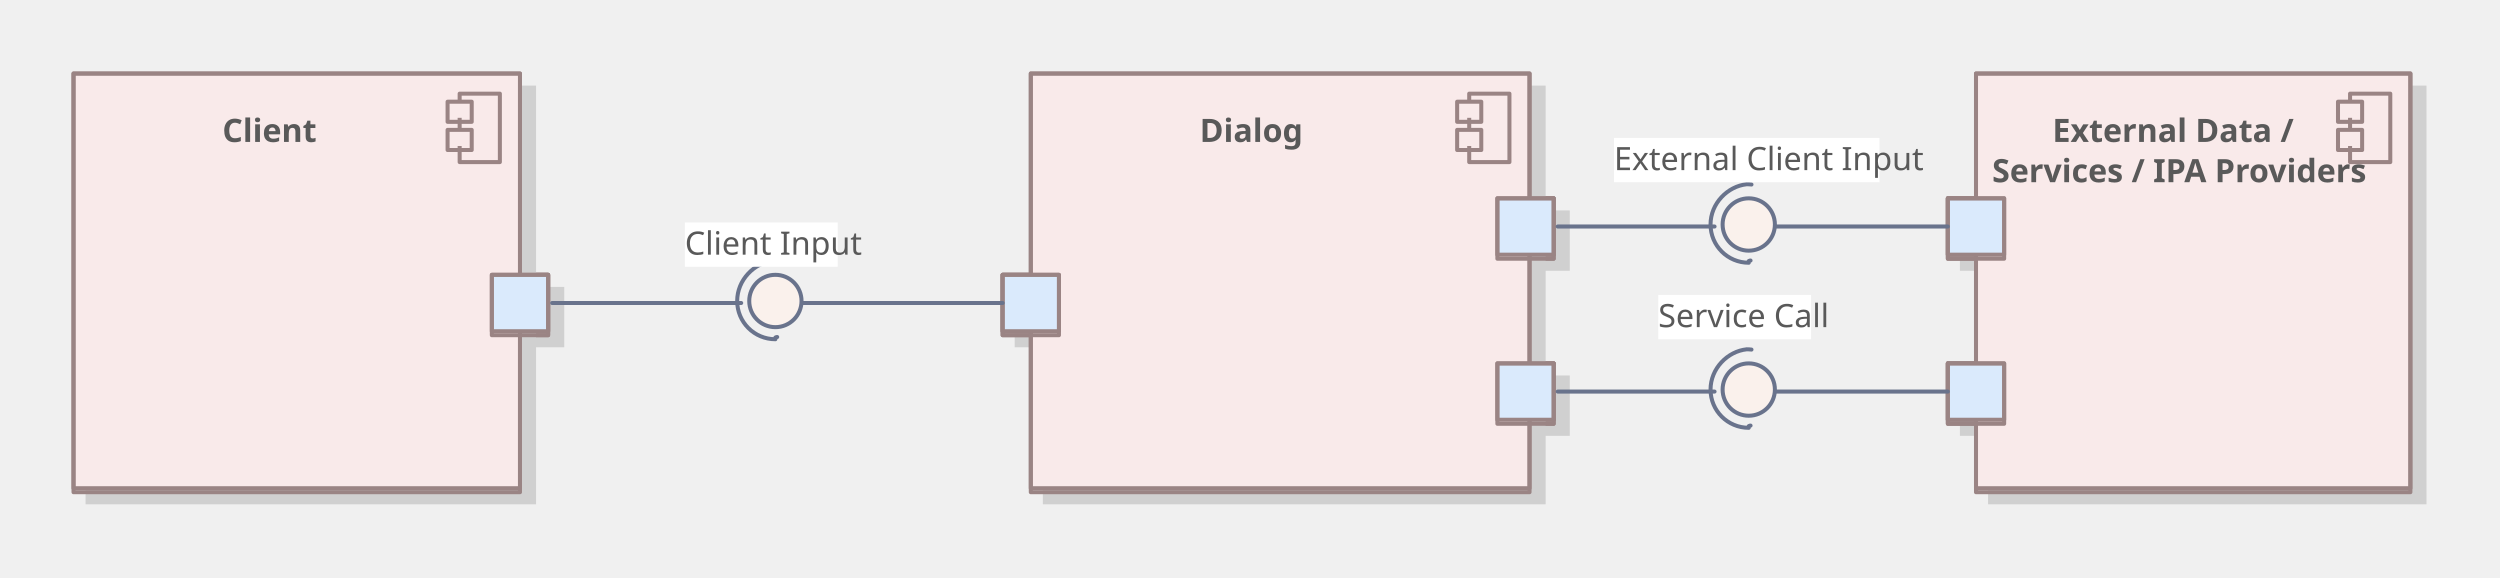
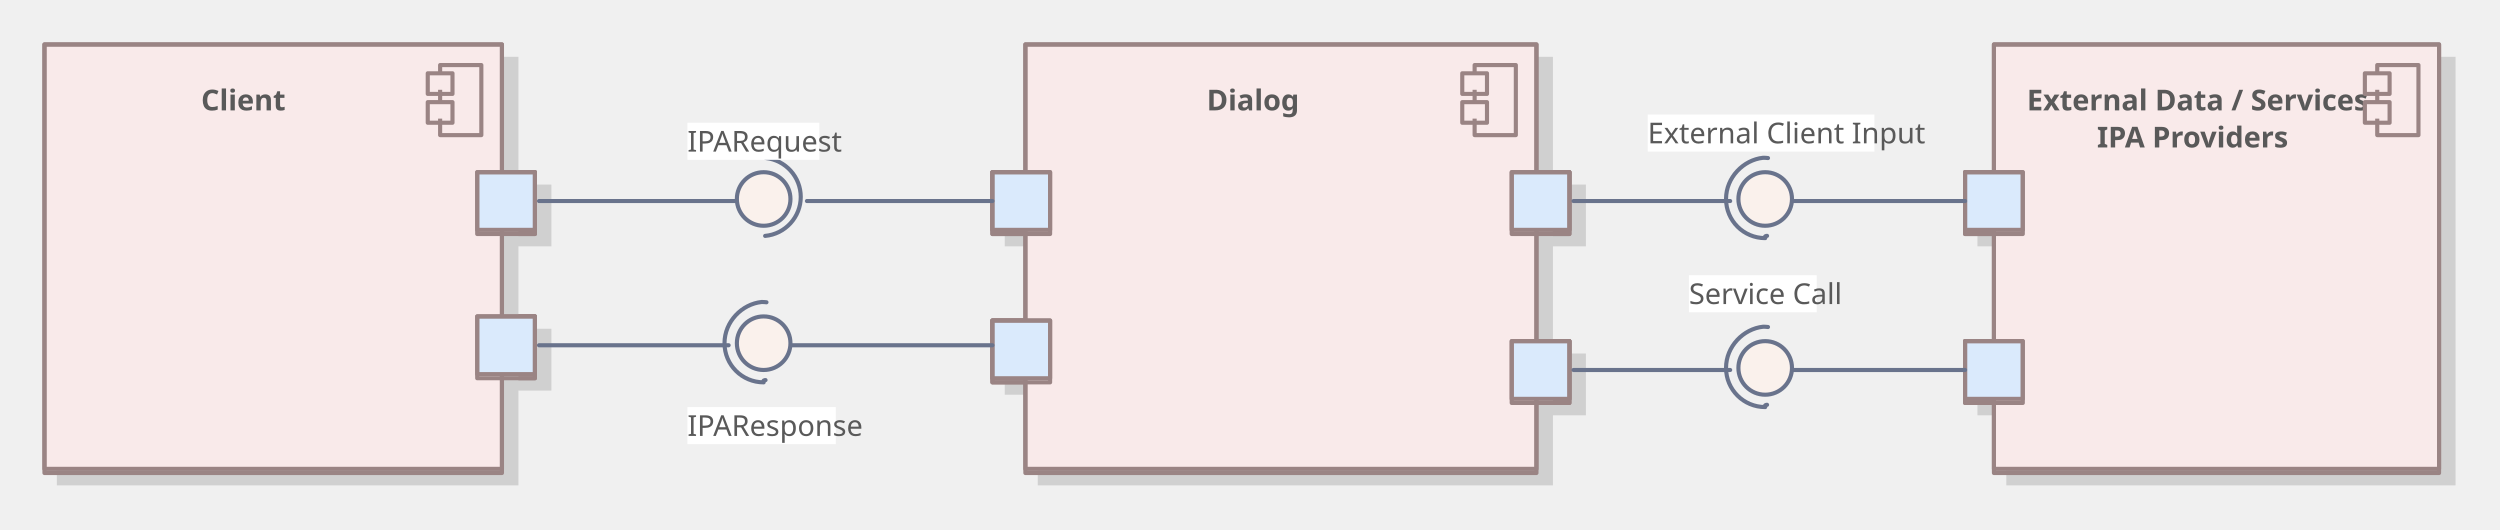
- <svg xmlns="http://www.w3.org/2000/svg" version="1.1" preserveAspectRatio="xMidYMid" xml:space="preserve" width="272.033pt" height="62.874pt" viewBox="6.443 6.056 272.033 62.874">
+ <svg xmlns="http://www.w3.org/2000/svg" version="1.1" preserveAspectRatio="xMidYMid" xml:space="preserve" width="449.893pt" height="95.345pt" viewBox="16.476 16.071 449.893 95.345">
  <g transform="matrix(1 0 0 -1 0 541)">
    <g stroke="#000000" fill="none" fill-rule="evenodd" stroke-width="1" stroke-linecap="round" stroke-linejoin="round" stroke-miterlimit="3" letter-spacing="normal" font-weight="normal" font-style="normal" baseline-shift="0">
-       <g transform="matrix(0.6 0 0 0.6 0 541.4)">
-         <g transform="matrix(0.72944 0 0 -0.730122 0 0)" font-family="CalibriUnicode" font-size="8">
+       <g transform="matrix(0.5 0 0 0.5 0 541.4)">
+         <g transform="matrix(1.483395 0 0 -1.483081 0 0)" font-family="CalibriUnicode" font-size="7">
          <rect fill="#D0D0D0" stroke="none" x="502" y="67" width="15" height="15" />
          <rect stroke="none" fill="#DAEAFC" x="499" y="64" width="14" height="14" />
          <rect stroke="#9A8484" x="499" y="64" width="14" height="15" />
          <rect stroke="#9A8484" x="499" y="64" width="14" height="14" />
          <rect fill="#D0D0D0" stroke="none" x="502" y="108" width="15" height="15" />
          <rect stroke="none" fill="#DAEAFC" x="499" y="105" width="14" height="14" />
          <rect stroke="#9A8484" x="499" y="105" width="14" height="15" />
          <rect stroke="#9A8484" x="499" y="105" width="14" height="14" />
          <rect fill="#D0D0D0" stroke="none" x="509" y="36" width="109" height="104" />
          <rect stroke="none" fill="#F9EAEA" x="506" y="33" width="108" height="103" />
          <rect stroke="#9A8484" x="506" y="33" width="108" height="104" />
          <rect stroke="#9A8484" x="506" y="33" width="108" height="103" />
-           <text transform="matrix(1 0 0 1 525 42)" fill="#595959" font-weight="bold" stroke="none">
-             <tspan dx="0 " x="0" y="8">External Data /</tspan>
+           <text transform="matrix(1 0 0 1 514 42)" fill="#595959" font-weight="bold" stroke="none">
+             <tspan dx="0 " x="0" y="7">External Data / Services /</tspan>
          </text>
-           <text transform="matrix(1 0 0 1 510 52)" fill="#595959" font-weight="bold" stroke="none">
-             <tspan dx="0 " x="0" y="8">Services / IPA Providers</tspan>
+           <text transform="matrix(1 0 0 1 531 51)" fill="#595959" font-weight="bold" stroke="none">
+             <tspan dx="0 " x="0" y="7">IPA Providers</tspan>
          </text>
          <rect stroke="none" fill="#F9EAEA" x="599" y="38" width="10" height="16" />
          <rect stroke="#9A8484" x="599" y="38" width="10" height="17" />
          <rect stroke="none" fill="#F9EAEA" x="596" y="40" width="6" height="4" />
          <rect stroke="#9A8484" x="596" y="40" width="6" height="5" />
          <rect stroke="none" fill="#F9EAEA" x="596" y="47" width="6" height="4" />
          <rect stroke="#9A8484" x="596" y="47" width="6" height="5" />
          <rect stroke="none" fill="#DAEAFC" x="499" y="64" width="14" height="14" />
          <rect stroke="#9A8484" x="499" y="64" width="14" height="15" />
          <rect stroke="#9A8484" x="499" y="64" width="14" height="14" />
          <rect stroke="none" fill="#DAEAFC" x="499" y="105" width="14" height="14" />
          <rect stroke="#9A8484" x="499" y="105" width="14" height="15" />
          <rect stroke="#9A8484" x="499" y="105" width="14" height="14" />
-           <rect fill="#D0D0D0" stroke="none" x="267" y="86" width="15" height="15" />
-           <rect stroke="none" fill="#DAEAFC" x="264" y="83" width="14" height="14" />
-           <rect stroke="#9A8484" x="264" y="83" width="14" height="15" />
-           <rect stroke="#9A8484" x="264" y="83" width="14" height="14" />
-           <rect fill="#D0D0D0" stroke="none" x="390" y="67" width="15" height="15" />
-           <rect stroke="none" fill="#DAEAFC" x="387" y="64" width="14" height="14" />
-           <rect stroke="#9A8484" x="387" y="64" width="14" height="15" />
-           <rect stroke="#9A8484" x="387" y="64" width="14" height="14" />
-           <rect fill="#D0D0D0" stroke="none" x="390" y="108" width="15" height="15" />
-           <rect stroke="none" fill="#DAEAFC" x="387" y="105" width="14" height="14" />
-           <rect stroke="#9A8484" x="387" y="105" width="14" height="15" />
-           <rect stroke="#9A8484" x="387" y="105" width="14" height="14" />
+           <rect fill="#D0D0D0" stroke="none" x="266" y="67" width="15" height="15" />
+           <rect stroke="none" fill="#DAEAFC" x="263" y="64" width="14" height="14" />
+           <rect stroke="#9A8484" x="263" y="64" width="14" height="15" />
+           <rect stroke="#9A8484" x="263" y="64" width="14" height="14" />
+           <rect fill="#D0D0D0" stroke="none" x="392" y="67" width="15" height="15" />
+           <rect stroke="none" fill="#DAEAFC" x="389" y="64" width="14" height="14" />
+           <rect stroke="#9A8484" x="389" y="64" width="14" height="15" />
+           <rect stroke="#9A8484" x="389" y="64" width="14" height="14" />
+           <rect fill="#D0D0D0" stroke="none" x="392" y="108" width="15" height="15" />
+           <rect stroke="none" fill="#DAEAFC" x="389" y="105" width="14" height="14" />
+           <rect stroke="#9A8484" x="389" y="105" width="14" height="15" />
+           <rect stroke="#9A8484" x="389" y="105" width="14" height="14" />
+           <rect fill="#D0D0D0" stroke="none" x="266" y="103" width="15" height="15" />
+           <rect stroke="none" fill="#DAEAFC" x="263" y="100" width="14" height="14" />
+           <rect stroke="#9A8484" x="263" y="100" width="14" height="15" />
+           <rect stroke="#9A8484" x="263" y="100" width="14" height="14" />
          <rect fill="#D0D0D0" stroke="none" x="274" y="36" width="125" height="104" />
          <rect stroke="none" fill="#F9EAEA" x="271" y="33" width="124" height="103" />
          <rect stroke="#9A8484" x="271" y="33" width="124" height="104" />
          <rect stroke="#9A8484" x="271" y="33" width="124" height="103" />
-           <text transform="matrix(1 0 0 1 313 42)" fill="#595959" font-weight="bold" stroke="none">
-             <tspan dx="0 " x="0" y="8">Dialog</tspan>
+           <text transform="matrix(1 0 0 1 315 42)" fill="#595959" font-weight="bold" stroke="none">
+             <tspan dx="0 " x="0" y="7">Dialog</tspan>
          </text>
          <rect stroke="none" fill="#F9EAEA" x="380" y="38" width="10" height="16" />
          <rect stroke="#9A8484" x="380" y="38" width="10" height="17" />
          <rect stroke="none" fill="#F9EAEA" x="377" y="40" width="6" height="4" />
          <rect stroke="#9A8484" x="377" y="40" width="6" height="5" />
          <rect stroke="none" fill="#F9EAEA" x="377" y="47" width="6" height="4" />
          <rect stroke="#9A8484" x="377" y="47" width="6" height="5" />
-           <rect stroke="none" fill="#DAEAFC" x="264" y="83" width="14" height="14" />
-           <rect stroke="#9A8484" x="264" y="83" width="14" height="15" />
-           <rect stroke="#9A8484" x="264" y="83" width="14" height="14" />
-           <rect stroke="none" fill="#DAEAFC" x="387" y="64" width="14" height="14" />
-           <rect stroke="#9A8484" x="387" y="64" width="14" height="15" />
-           <rect stroke="#9A8484" x="387" y="64" width="14" height="14" />
-           <rect stroke="none" fill="#DAEAFC" x="387" y="105" width="14" height="14" />
-           <rect stroke="#9A8484" x="387" y="105" width="14" height="15" />
-           <rect stroke="#9A8484" x="387" y="105" width="14" height="14" />
-           <rect fill="#D0D0D0" stroke="none" x="140" y="86" width="15" height="15" />
-           <rect stroke="none" fill="#DAEAFC" x="137" y="83" width="14" height="14" />
-           <rect stroke="#9A8484" x="137" y="83" width="14" height="15" />
-           <rect stroke="#9A8484" x="137" y="83" width="14" height="14" />
+           <rect stroke="none" fill="#DAEAFC" x="263" y="64" width="14" height="14" />
+           <rect stroke="#9A8484" x="263" y="64" width="14" height="15" />
+           <rect stroke="#9A8484" x="263" y="64" width="14" height="14" />
+           <rect stroke="none" fill="#DAEAFC" x="389" y="64" width="14" height="14" />
+           <rect stroke="#9A8484" x="389" y="64" width="14" height="15" />
+           <rect stroke="#9A8484" x="389" y="64" width="14" height="14" />
+           <rect stroke="none" fill="#DAEAFC" x="389" y="105" width="14" height="14" />
+           <rect stroke="#9A8484" x="389" y="105" width="14" height="15" />
+           <rect stroke="#9A8484" x="389" y="105" width="14" height="14" />
+           <rect stroke="none" fill="#DAEAFC" x="263" y="100" width="14" height="14" />
+           <rect stroke="#9A8484" x="263" y="100" width="14" height="15" />
+           <rect stroke="#9A8484" x="263" y="100" width="14" height="14" />
+           <rect fill="#D0D0D0" stroke="none" x="141" y="67" width="15" height="15" />
+           <rect stroke="none" fill="#DAEAFC" x="138" y="64" width="14" height="14" />
+           <rect stroke="#9A8484" x="138" y="64" width="14" height="15" />
+           <rect stroke="#9A8484" x="138" y="64" width="14" height="14" />
+           <rect fill="#D0D0D0" stroke="none" x="141" y="102" width="15" height="15" />
+           <rect stroke="none" fill="#DAEAFC" x="138" y="99" width="14" height="14" />
+           <rect stroke="#9A8484" x="138" y="99" width="14" height="15" />
+           <rect stroke="#9A8484" x="138" y="99" width="14" height="14" />
          <rect fill="#D0D0D0" stroke="none" x="36" y="36" width="112" height="104" />
          <rect stroke="none" fill="#F9EAEA" x="33" y="33" width="111" height="103" />
          <rect stroke="#9A8484" x="33" y="33" width="111" height="104" />
          <rect stroke="#9A8484" x="33" y="33" width="111" height="103" />
-           <text transform="matrix(1 0 0 1 70 42)" fill="#595959" font-weight="bold" stroke="none">
-             <tspan dx="0 " x="0" y="8">Client</tspan>
+           <text transform="matrix(1 0 0 1 71 42)" fill="#595959" font-weight="bold" stroke="none">
+             <tspan dx="0 " x="0" y="7">Client</tspan>
          </text>
          <rect stroke="none" fill="#F9EAEA" x="129" y="38" width="10" height="16" />
          <rect stroke="#9A8484" x="129" y="38" width="10" height="17" />
          <rect stroke="none" fill="#F9EAEA" x="126" y="40" width="6" height="4" />
          <rect stroke="#9A8484" x="126" y="40" width="6" height="5" />
          <rect stroke="none" fill="#F9EAEA" x="126" y="47" width="6" height="4" />
          <rect stroke="#9A8484" x="126" y="47" width="6" height="5" />
-           <rect stroke="none" fill="#DAEAFC" x="137" y="83" width="14" height="14" />
-           <rect stroke="#9A8484" x="137" y="83" width="14" height="15" />
-           <rect stroke="#9A8484" x="137" y="83" width="14" height="14" />
-           <path stroke="#69738C" d="M152 90h47M208.18 79.57C207.79 79.52 207.39 79.5 207 79.5C202.25 80 198 84.25 198 89.5C198 94.75 202.25 99 207.5 99C207.32 98.5 207.63 98.48 207.95 98.45M214 90h50" />
-           <path stroke="none" fill="#FAF1EC" d="M201 89.5C201 85.91 203.91 83 207.5 83C211.09 83 214 85.91 214 89.5C214 93.09 211.09 96 207.5 96C203.91 96 201 93.09 201 89.5" />
-           <path stroke="#69738C" d="M201 89.5C201 85.91 203.91 83 207.5 83C211.09 83 214 85.91 214 89.5C214 93.09 211.09 96 207.5 96C203.91 96 201 93.09 201 89.5M402 112h39M450.18 101.57C449.79 101.52 449.39 101.5 449 101.5C444.25 102 440 106.25 440 111.5C440 116.75 444.25 121 449.5 121C449.32 120.5 449.63 120.48 449.95 120.45M456 112h43" />
-           <path stroke="none" fill="#FAF1EC" d="M443 111.5C443 107.91 445.91 105 449.5 105C453.09 105 456 107.91 456 111.5C456 115.09 453.09 118 449.5 118C445.91 118 443 115.09 443 111.5" />
-           <path stroke="#69738C" d="M443 111.5C443 107.91 445.91 105 449.5 105C453.09 105 456 107.91 456 111.5C456 115.09 453.09 118 449.5 118C445.91 118 443 115.09 443 111.5M402 71h39M450.18 60.57C449.79 60.52 449.39 60.5 449 60.5C444.25 61 440 65.25 440 70.5C440 75.75 444.25 80 449.5 80C449.32 79.5 449.63 79.48 449.95 79.45M456 71h43" />
-           <path stroke="none" fill="#FAF1EC" d="M443 70.5C443 66.91 445.91 64 449.5 64C453.09 64 456 66.91 456 70.5C456 74.09 453.09 77 449.5 77C445.91 77 443 74.09 443 70.5" />
-           <path stroke="#69738C" d="M443 70.5C443 66.91 445.91 64 449.5 64C453.09 64 456 66.91 456 70.5C456 74.09 453.09 77 449.5 77C445.91 77 443 74.09 443 70.5" />
-           <g transform="matrix(1 0 0 -1 427 88)">
-             <rect fill="#FFFFFF" stroke="none" x="0" width="38" y="-11" height="11" />
+           <rect stroke="none" fill="#DAEAFC" x="138" y="64" width="14" height="14" />
+           <rect stroke="#9A8484" x="138" y="64" width="14" height="15" />
+           <rect stroke="#9A8484" x="138" y="64" width="14" height="14" />
+           <rect stroke="none" fill="#DAEAFC" x="138" y="99" width="14" height="14" />
+           <rect stroke="#9A8484" x="138" y="99" width="14" height="15" />
+           <rect stroke="#9A8484" x="138" y="99" width="14" height="14" />
+           <path stroke="#69738C" d="M153 106h46M208.18 95.57C207.79 95.52 207.39 95.5 207 95.5C202.25 96 198 100.25 198 105.5C198 110.75 202.25 115 207.5 115C207.32 114.5 207.63 114.48 207.95 114.45M214 106h49" />
+           <path stroke="none" fill="#FAF1EC" d="M201 105.5C201 101.91 203.91 99 207.5 99C211.09 99 214 101.91 214 105.5C214 109.09 211.09 112 207.5 112C203.91 112 201 109.09 201 105.5" />
+           <path stroke="#69738C" d="M201 105.5C201 101.91 203.91 99 207.5 99C211.09 99 214 101.91 214 105.5C214 109.09 211.09 112 207.5 112C203.91 112 201 109.09 201 105.5M263 71H218M207.86 79.46C212.73 79.02 216.5 74.89 216.5 70C216.5 65.18 212.84 61.09 208.05 60.56M201 71H153" />
+           <path stroke="none" fill="#FAF1EC" d="M201 70.5C201 66.91 203.91 64 207.5 64C211.09 64 214 66.91 214 70.5C214 74.09 211.09 77 207.5 77C203.91 77 201 74.09 201 70.5" />
+           <path stroke="#69738C" d="M201 70.5C201 66.91 203.91 64 207.5 64C211.09 64 214 66.91 214 70.5C214 74.09 211.09 77 207.5 77C203.91 77 201 74.09 201 70.5M404 112h38M451.18 101.57C450.79 101.52 450.39 101.5 450 101.5C445.25 102 441 106.25 441 111.5C441 116.75 445.25 121 450.5 121C450.32 120.5 450.63 120.48 450.95 120.45M457 112h42" />
+           <path stroke="none" fill="#FAF1EC" d="M444 111.5C444 107.91 446.91 105 450.5 105C454.09 105 457 107.91 457 111.5C457 115.09 454.09 118 450.5 118C446.91 118 444 115.09 444 111.5" />
+           <path stroke="#69738C" d="M444 111.5C444 107.91 446.91 105 450.5 105C454.09 105 457 107.91 457 111.5C457 115.09 454.09 118 450.5 118C446.91 118 444 115.09 444 111.5M404 71h38M451.18 60.57C450.79 60.52 450.39 60.5 450 60.5C445.25 61 441 65.25 441 70.5C441 75.75 445.25 80 450.5 80C450.32 79.5 450.63 79.48 450.95 79.45M457 71h42" />
+           <path stroke="none" fill="#FAF1EC" d="M444 70.5C444 66.91 446.91 64 450.5 64C454.09 64 457 66.91 457 70.5C457 74.09 454.09 77 450.5 77C446.91 77 444 74.09 444 70.5" />
+           <path stroke="#69738C" d="M444 70.5C444 66.91 446.91 64 450.5 64C454.09 64 457 66.91 457 70.5C457 74.09 454.09 77 450.5 77C446.91 77 444 74.09 444 70.5" />
+           <g transform="matrix(1 0 0 -1 189 121)">
+             <rect fill="#FFFFFF" stroke="none" x="0" width="36" y="-9" height="9" />
          </g>
-           <text transform="matrix(1 0 0 1 427 88)" fill="#595959" stroke="none">
-             <tspan dx="0 " x="0" y="8">Service Call</tspan>
+           <text transform="matrix(1 0 0 1 189 121)" fill="#595959" stroke="none">
+             <tspan dx="0 " x="0" y="7">IPAResponse</tspan>
          </text>
-           <g transform="matrix(1 0 0 -1 416 49)">
-             <rect fill="#FFFFFF" stroke="none" x="0" width="66" y="-11" height="11" />
+           <g transform="matrix(1 0 0 -1 432 89)">
+             <rect fill="#FFFFFF" stroke="none" x="0" width="31" y="-9" height="9" />
          </g>
-           <text transform="matrix(1 0 0 1 416 49)" fill="#595959" stroke="none">
-             <tspan dx="0 " x="0" y="8">External Client Input</tspan>
+           <text transform="matrix(1 0 0 1 432 89)" fill="#595959" stroke="none">
+             <tspan dx="0 " x="0" y="7">Service Call</tspan>
          </text>
-           <g transform="matrix(1 0 0 -1 185 70)">
-             <rect fill="#FFFFFF" stroke="none" x="0" width="38" y="-11" height="11" />
+           <g transform="matrix(1 0 0 -1 189 52)">
+             <rect fill="#FFFFFF" stroke="none" x="0" width="32" y="-9" height="9" />
          </g>
-           <text transform="matrix(1 0 0 1 185 70)" fill="#595959" stroke="none">
-             <tspan dx="0 " x="0" y="8">Client Input</tspan>
+           <text transform="matrix(1 0 0 1 189 52)" fill="#595959" stroke="none">
+             <tspan dx="0 " x="0" y="7">IPARequest</tspan>
+           </text>
+           <g transform="matrix(1 0 0 -1 422 50)">
+             <rect fill="#FFFFFF" stroke="none" x="0" width="55" y="-9" height="9" />
+           </g>
+           <text transform="matrix(1 0 0 1 422 50)" fill="#595959" stroke="none">
+             <tspan dx="0 " x="0" y="7">External Client Input</tspan>
          </text>
        </g>
      </g>
    </g>
  </g>
</svg>
